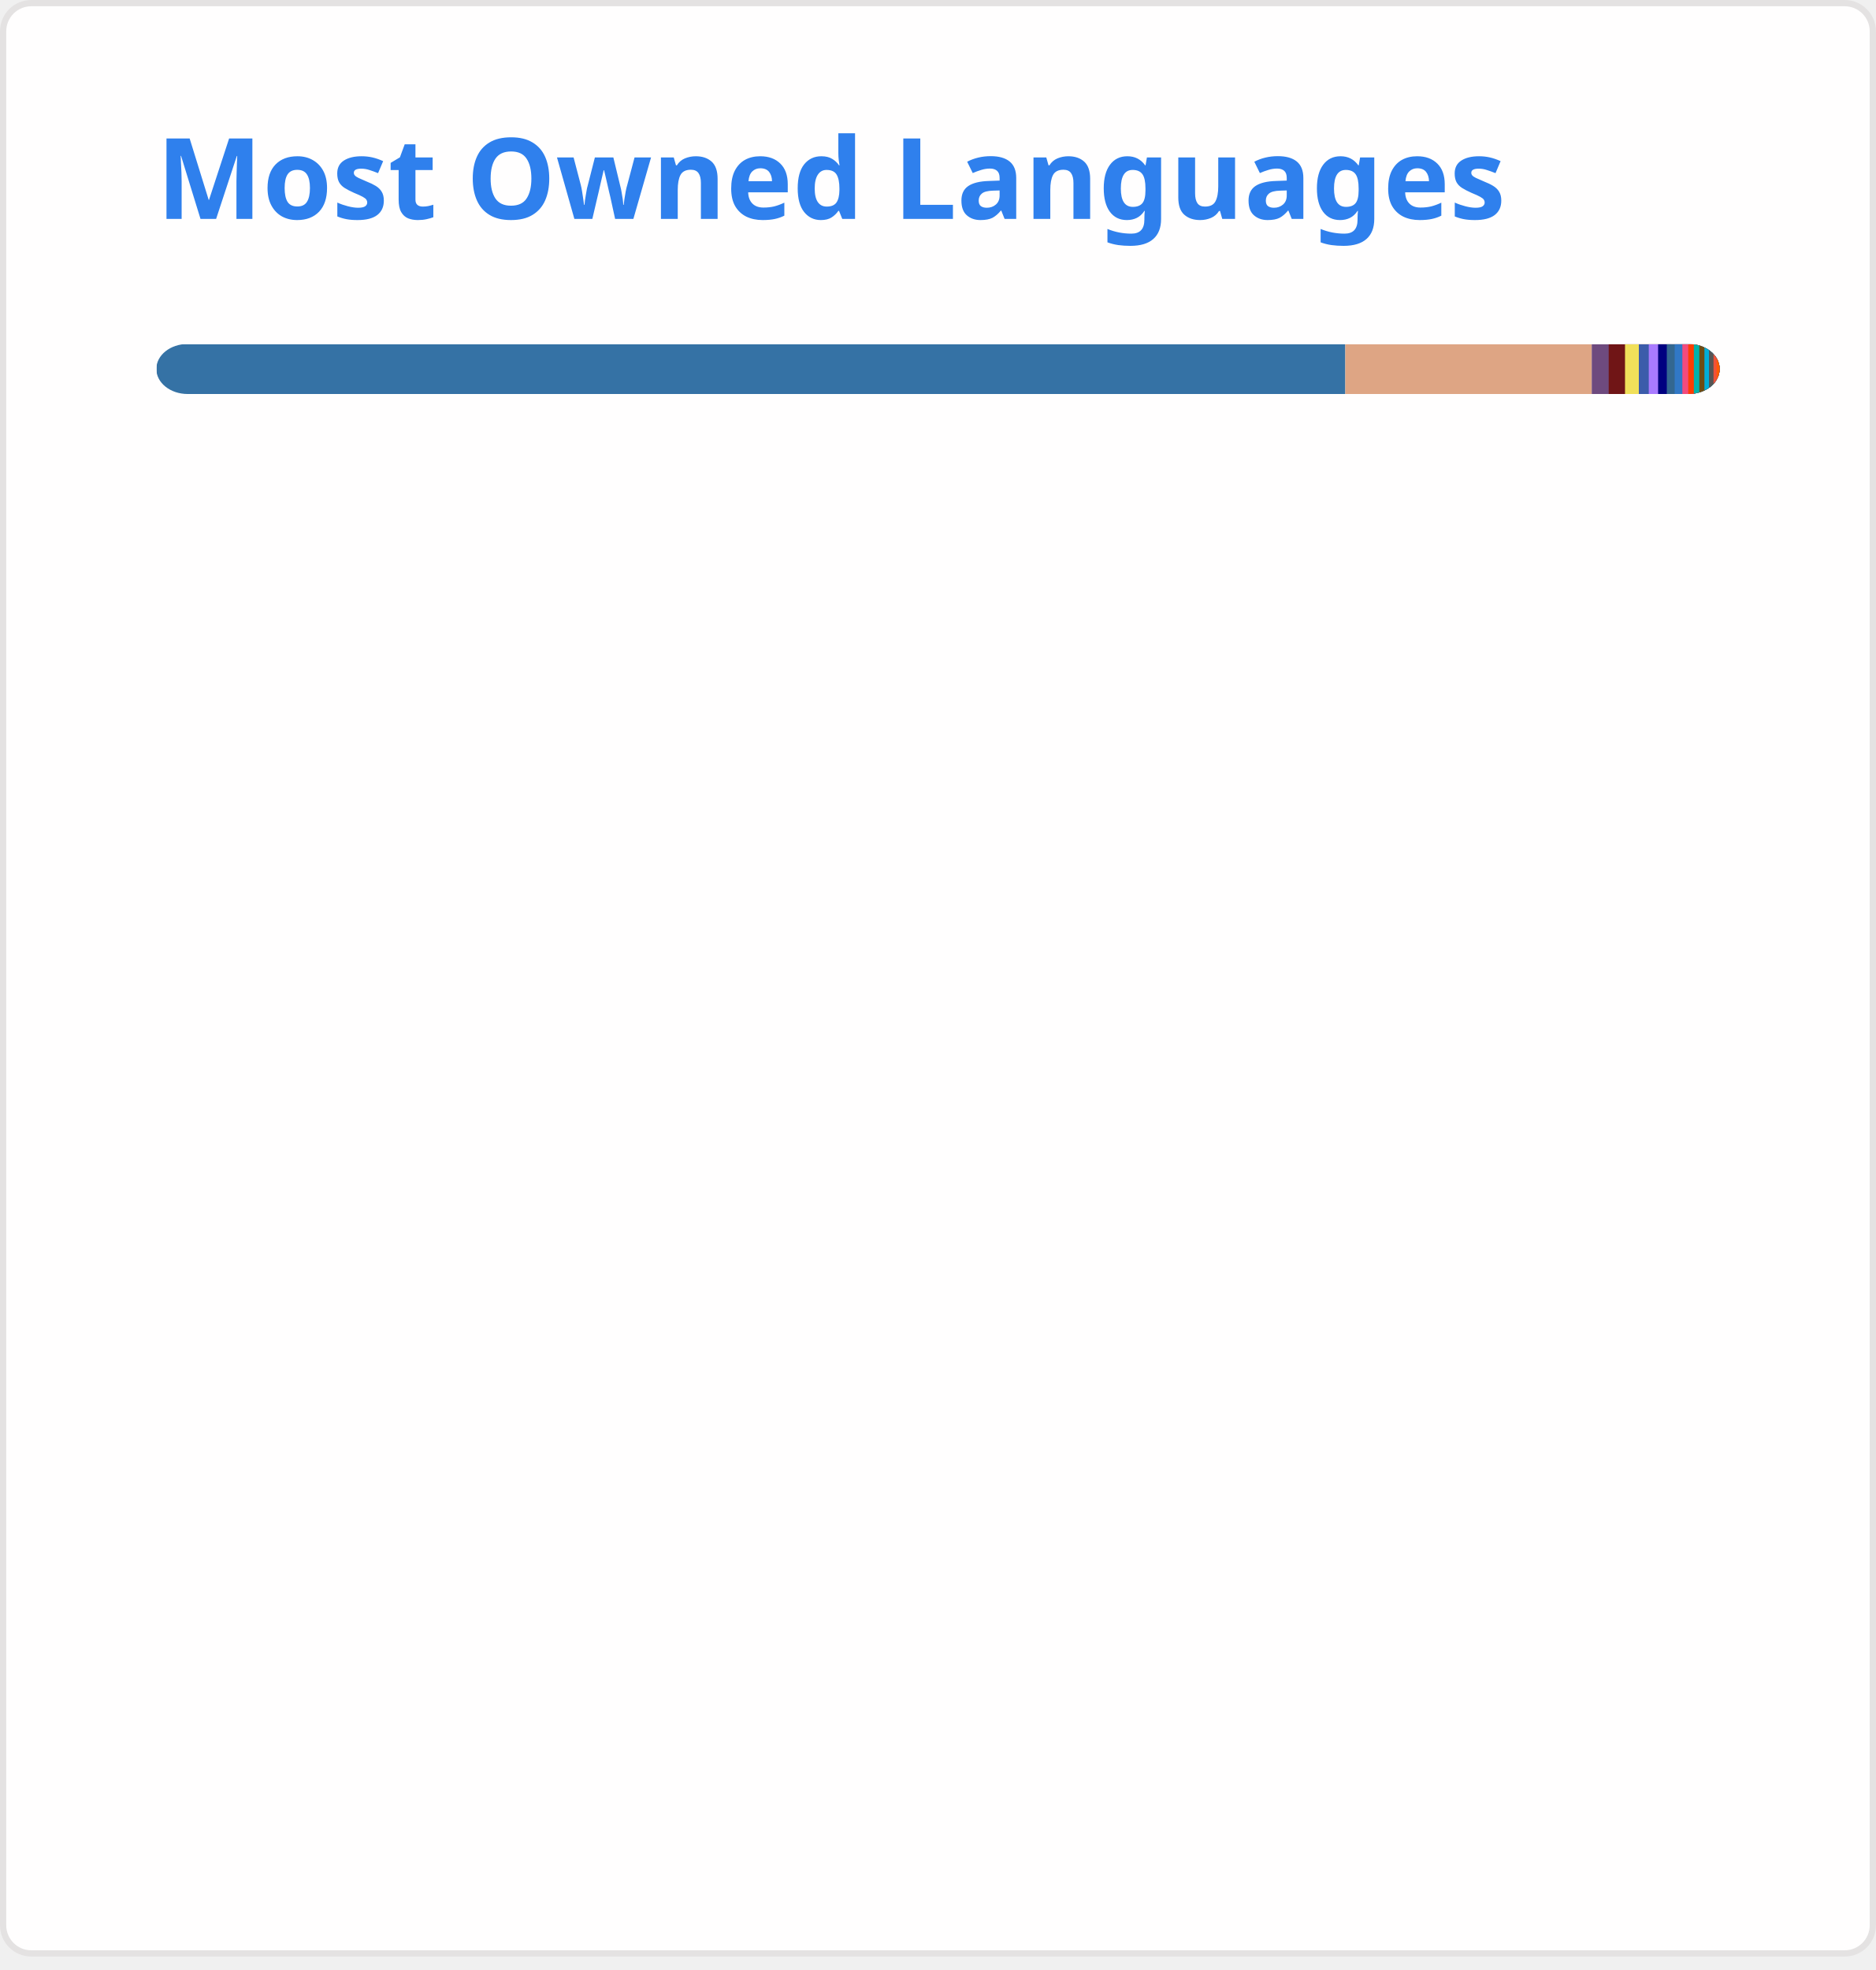
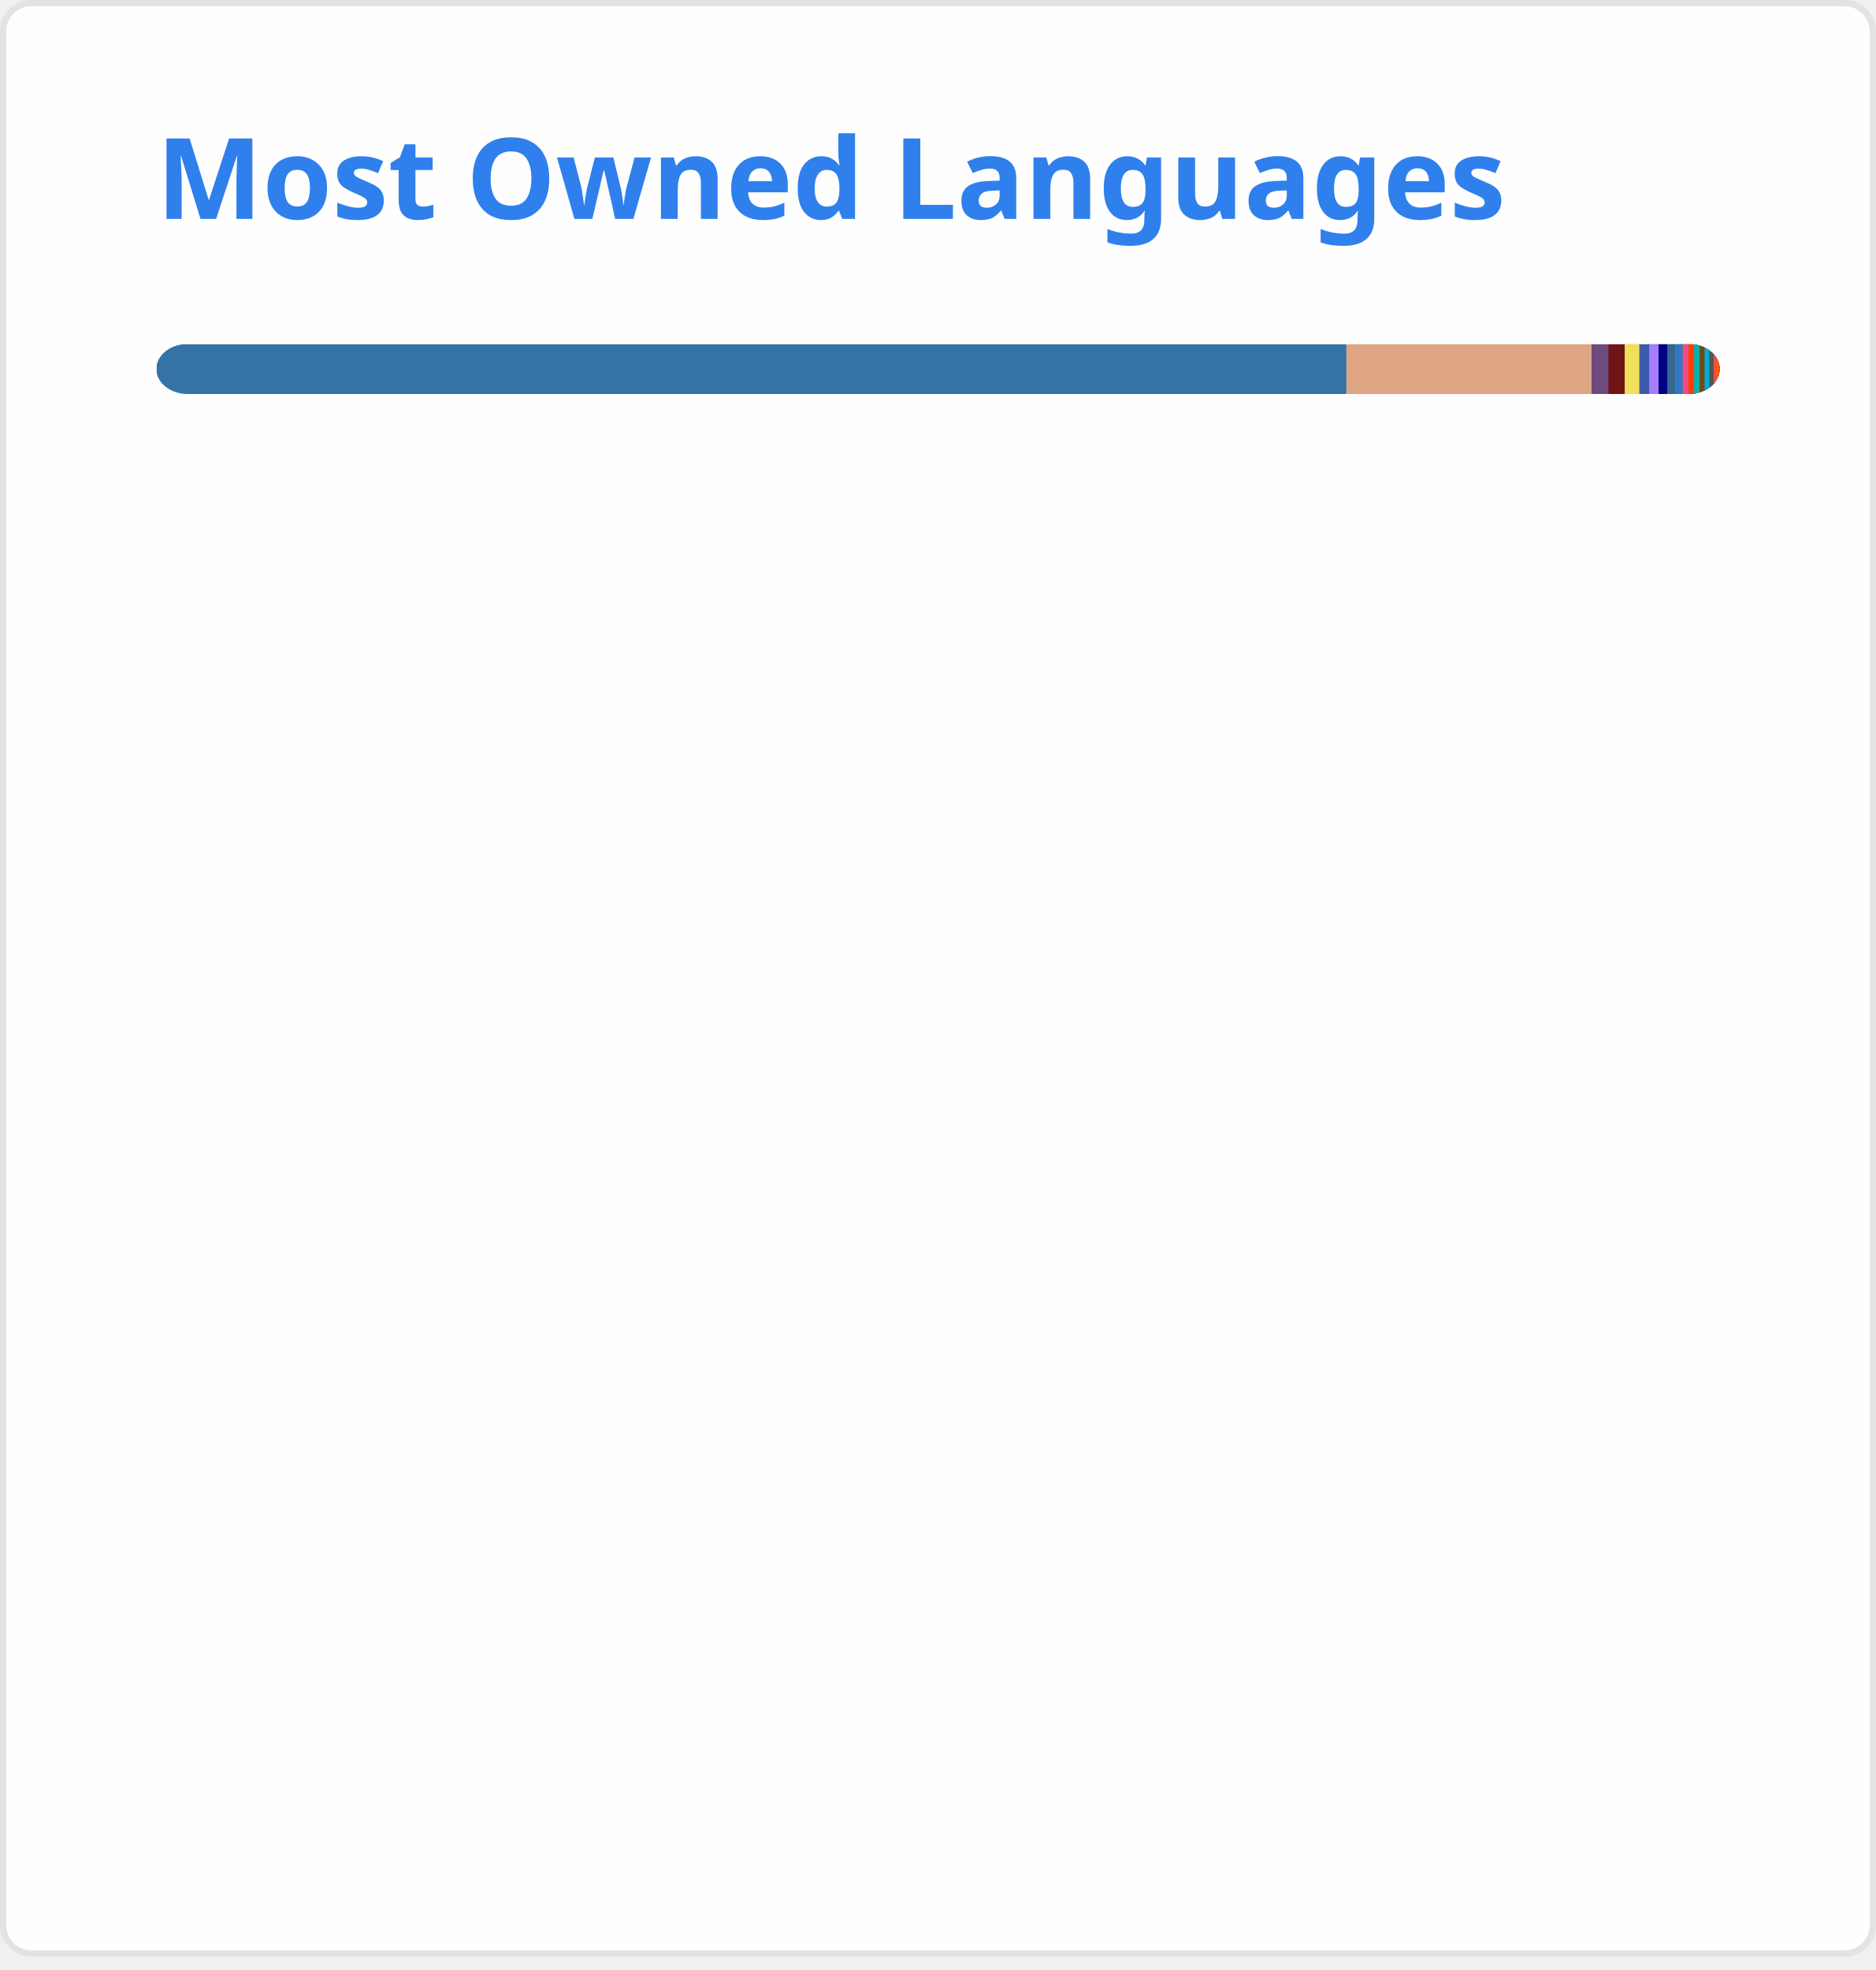
<svg xmlns="http://www.w3.org/2000/svg" width="300" height="315" viewBox="0 0 300 315" fill="none" role="img" aria-labelledby="descId">
  <style>
.header {
font: 600 18px 'Segoe UI', Ubuntu, Sans-Serif;
fill: #2f80ed;
animation: fadeInAnimation 0.8s ease-in-out forwards;
}
@supports(-moz-appearance: auto) {
/* Selector detects Firefox */
.header { font-size: 15.5px; }
}

@keyframes slideInAnimation {
from {
width: 0;
}
to {
width: calc(100%-100px);
}
}
@keyframes growWidthAnimation {
from {
width: 0;
}
to {
width: 100%;
}
}
.stat {
font: 600 14px 'Segoe UI', Ubuntu, "Helvetica Neue", Sans-Serif; fill: #434d58;
}
@supports(-moz-appearance: auto) {
/* Selector detects Firefox */
.stat { font-size:12px; }
}
.bold { font-weight: 700 }
.lang-name {
font: 400 11px "Segoe UI", Ubuntu, Sans-Serif;
fill: #434d58;
}
.stagger {
opacity: 0;
animation: fadeInAnimation 0.3s ease-in-out forwards;
}
#rect-mask rect{
animation: slideInAnimation 1s ease-in-out forwards;
}
.lang-progress{
animation: growWidthAnimation 0.6s ease-in-out forwards;
}



/* Animations */
@keyframes scaleInAnimation {
from {
transform: translate(-5px, 5px) scale(0);
}
to {
transform: translate(-5px, 5px) scale(1);
}
}
@keyframes fadeInAnimation {
from {
opacity: 0;
}
to {
opacity: 1;
}
}


</style>
  <rect data-testid="card-bg" x="0.5" y="0.5" rx="4.5" height="99%" stroke="#e4e2e2" width="299" fill="#fffefe" stroke-opacity="1" />
  <g data-testid="card-title" transform="translate(25, 35)">
    <g transform="translate(0, 0)">
      <text x="0" y="0" class="header" data-testid="header">Most Owned Languages</text>
    </g>
  </g>
  <g data-testid="main-card-body" transform="translate(0, 55)">
    <svg data-testid="lang-items" x="25">
      <mask id="rect-mask">
        <rect x="0" y="0" width="250" height="8" fill="white" rx="5" />
      </mask>
-       <rect mask="url(#rect-mask)" data-testid="lang-progress" x="0" y="0" width="190.14" height="8" fill="#3572A5" />
-       <rect mask="url(#rect-mask)" data-testid="lang-progress" x="190.14" y="0" width="39.41" height="8" fill="#dea584" />
-       <rect mask="url(#rect-mask)" data-testid="lang-progress" x="229.55" y="0" width="12.71" height="8" fill="#6e4a7e" />
-       <rect mask="url(#rect-mask)" data-testid="lang-progress" x="232.26" y="0" width="12.61" height="8" fill="#701516" />
-       <rect mask="url(#rect-mask)" data-testid="lang-progress" x="234.87" y="0" width="12.21" height="8" fill="#f1e05a" />
-       <rect mask="url(#rect-mask)" data-testid="lang-progress" x="237.08" y="0" width="11.59" height="8" fill="#3c5caa" />
-       <rect mask="url(#rect-mask)" data-testid="lang-progress" x="238.67" y="0" width="11.49" height="8" fill="#A97BFF" />
-       <rect mask="url(#rect-mask)" data-testid="lang-progress" x="240.16" y="0" width="11.39" height="8" fill="#000080" />
-       <rect mask="url(#rect-mask)" data-testid="lang-progress" x="241.55" y="0" width="11.26" height="8" fill="#336790" />
-       <rect mask="url(#rect-mask)" data-testid="lang-progress" x="242.81" y="0" width="11.23" height="8" fill="#3178c6" />
-       <rect mask="url(#rect-mask)" data-testid="lang-progress" x="244.04" y="0" width="10.94" height="8" fill="#f34b7d" />
-       <rect mask="url(#rect-mask)" data-testid="lang-progress" x="244.98" y="0" width="10.9" height="8" fill="#ff3e00" />
-       <rect mask="url(#rect-mask)" data-testid="lang-progress" x="245.88" y="0" width="10.87" height="8" fill="#00B4AB" />
-       <rect mask="url(#rect-mask)" data-testid="lang-progress" x="246.75" y="0" width="10.82" height="8" fill="#6E4C13" />
-       <rect mask="url(#rect-mask)" data-testid="lang-progress" x="247.57" y="0" width="10.73" height="8" fill="#00ADD8" />
-       <rect mask="url(#rect-mask)" data-testid="lang-progress" x="248.3" y="0" width="10.72" height="8" fill="#555555" />
-       <rect mask="url(#rect-mask)" data-testid="lang-progress" x="249.02" y="0" width="10.5" height="8" fill="#F05138" />
-       <rect mask="url(#rect-mask)" data-testid="lang-progress" x="249.52" y="0" width="10.47" height="8" fill="#ff5a03" />
+       <rect mask="url(#rect-mask)" data-testid="lang-progress" x="0" y="0" width="190.32" height="8" fill="#3572A5" />
+       <rect mask="url(#rect-mask)" data-testid="lang-progress" x="190.32" y="0" width="39.2" height="8" fill="#dea584" />
+       <rect mask="url(#rect-mask)" data-testid="lang-progress" x="229.52" y="0" width="12.7" height="8" fill="#6e4a7e" />
+       <rect mask="url(#rect-mask)" data-testid="lang-progress" x="232.22" y="0" width="12.6" height="8" fill="#701516" />
+       <rect mask="url(#rect-mask)" data-testid="lang-progress" x="234.82" y="0" width="12.34" height="8" fill="#f1e05a" />
+       <rect mask="url(#rect-mask)" data-testid="lang-progress" x="237.16" y="0" width="11.58" height="8" fill="#3c5caa" />
+       <rect mask="url(#rect-mask)" data-testid="lang-progress" x="238.74" y="0" width="11.49" height="8" fill="#A97BFF" />
+       <rect mask="url(#rect-mask)" data-testid="lang-progress" x="240.23" y="0" width="11.39" height="8" fill="#000080" />
+       <rect mask="url(#rect-mask)" data-testid="lang-progress" x="241.62" y="0" width="11.25" height="8" fill="#336790" />
+       <rect mask="url(#rect-mask)" data-testid="lang-progress" x="242.87" y="0" width="11.22" height="8" fill="#3178c6" />
+       <rect mask="url(#rect-mask)" data-testid="lang-progress" x="244.09" y="0" width="10.94" height="8" fill="#f34b7d" />
+       <rect mask="url(#rect-mask)" data-testid="lang-progress" x="245.03" y="0" width="10.89" height="8" fill="#ff3e00" />
+       <rect mask="url(#rect-mask)" data-testid="lang-progress" x="245.92" y="0" width="10.87" height="8" fill="#00B4AB" />
+       <rect mask="url(#rect-mask)" data-testid="lang-progress" x="246.79" y="0" width="10.81" height="8" fill="#6E4C13" />
+       <rect mask="url(#rect-mask)" data-testid="lang-progress" x="247.6" y="0" width="10.73" height="8" fill="#00ADD8" />
+       <rect mask="url(#rect-mask)" data-testid="lang-progress" x="248.33" y="0" width="10.72" height="8" fill="#555555" />
+       <rect mask="url(#rect-mask)" data-testid="lang-progress" x="249.05" y="0" width="10.5" height="8" fill="#F05138" />
+       <rect mask="url(#rect-mask)" data-testid="lang-progress" x="249.55" y="0" width="10.47" height="8" fill="#ff5a03" />
      <g transform="translate(0, 25)">
        <g transform="translate(0, 0)">
          <g transform="translate(0, 0)">
            <g class="stagger" style="animation-delay: 450ms">
              <circle cx="5" cy="6" r="5" fill="#3572A5" />
              <text data-testid="lang-name" x="15" y="10" class="lang-name">
Python 7.1 MB
</text>
            </g>
          </g>
          <g transform="translate(0, 25)">
            <g class="stagger" style="animation-delay: 600ms">
              <circle cx="5" cy="6" r="5" fill="#dea584" />
              <text data-testid="lang-name" x="15" y="10" class="lang-name">
Rust 1.5 MB
</text>
            </g>
          </g>
          <g transform="translate(0, 50)">
            <g class="stagger" style="animation-delay: 750ms">
              <circle cx="5" cy="6" r="5" fill="#6e4a7e" />
              <text data-testid="lang-name" x="15" y="10" class="lang-name">
Elixir 103.3 KB
</text>
            </g>
          </g>
          <g transform="translate(0, 75)">
            <g class="stagger" style="animation-delay: 900ms">
              <circle cx="5" cy="6" r="5" fill="#701516" />
              <text data-testid="lang-name" x="15" y="10" class="lang-name">
Ruby 99.5 KB
</text>
            </g>
          </g>
          <g transform="translate(0, 100)">
            <g class="stagger" style="animation-delay: 1050ms">
              <circle cx="5" cy="6" r="5" fill="#f1e05a" />
              <text data-testid="lang-name" x="15" y="10" class="lang-name">
- JavaScript 84.2 KB
+ JavaScript 89.6 KB
</text>
            </g>
          </g>
          <g transform="translate(0, 125)">
            <g class="stagger" style="animation-delay: 1200ms">
              <circle cx="5" cy="6" r="5" fill="#3c5caa" />
              <text data-testid="lang-name" x="15" y="10" class="lang-name">
Racket 60.4 KB
</text>
            </g>
          </g>
          <g transform="translate(0, 150)">
            <g class="stagger" style="animation-delay: 1350ms">
              <circle cx="5" cy="6" r="5" fill="#A97BFF" />
              <text data-testid="lang-name" x="15" y="10" class="lang-name">
Kotlin 56.9 KB
</text>
            </g>
          </g>
          <g transform="translate(0, 175)">
            <g class="stagger" style="animation-delay: 1500ms">
              <circle cx="5" cy="6" r="5" fill="#000080" />
              <text data-testid="lang-name" x="15" y="10" class="lang-name">
Lua 53.1 KB
</text>
            </g>
          </g>
          <g transform="translate(0, 200)">
            <g class="stagger" style="animation-delay: 1650ms">
              <circle cx="5" cy="6" r="5" fill="#336790" />
              <text data-testid="lang-name" x="15" y="10" class="lang-name">
PLpgSQL 47.9 KB
</text>
            </g>
          </g>
        </g>
        <g transform="translate(150, 0)">
          <g transform="translate(0, 0)">
            <g class="stagger" style="animation-delay: 450ms">
              <circle cx="5" cy="6" r="5" fill="#3178c6" />
              <text data-testid="lang-name" x="15" y="10" class="lang-name">
TypeScript 46.6 KB
</text>
            </g>
          </g>
          <g transform="translate(0, 25)">
            <g class="stagger" style="animation-delay: 600ms">
              <circle cx="5" cy="6" r="5" fill="#f34b7d" />
              <text data-testid="lang-name" x="15" y="10" class="lang-name">
C++ 35.9 KB
</text>
            </g>
          </g>
          <g transform="translate(0, 50)">
            <g class="stagger" style="animation-delay: 750ms">
              <circle cx="5" cy="6" r="5" fill="#ff3e00" />
              <text data-testid="lang-name" x="15" y="10" class="lang-name">
Svelte 34.2 KB
</text>
            </g>
          </g>
          <g transform="translate(0, 75)">
            <g class="stagger" style="animation-delay: 900ms">
              <circle cx="5" cy="6" r="5" fill="#00B4AB" />
              <text data-testid="lang-name" x="15" y="10" class="lang-name">
Dart 33.2 KB
</text>
            </g>
          </g>
          <g transform="translate(0, 100)">
            <g class="stagger" style="animation-delay: 1050ms">
              <circle cx="5" cy="6" r="5" fill="#6E4C13" />
              <text data-testid="lang-name" x="15" y="10" class="lang-name">
Assembly 31.1 KB
</text>
            </g>
          </g>
          <g transform="translate(0, 125)">
            <g class="stagger" style="animation-delay: 1200ms">
              <circle cx="5" cy="6" r="5" fill="#00ADD8" />
              <text data-testid="lang-name" x="15" y="10" class="lang-name">
Go 27.8 KB
</text>
            </g>
          </g>
          <g transform="translate(0, 150)">
            <g class="stagger" style="animation-delay: 1350ms">
              <circle cx="5" cy="6" r="5" fill="#555555" />
              <text data-testid="lang-name" x="15" y="10" class="lang-name">
C 27.5 KB
</text>
            </g>
          </g>
          <g transform="translate(0, 175)">
            <g class="stagger" style="animation-delay: 1500ms">
              <circle cx="5" cy="6" r="5" fill="#F05138" />
              <text data-testid="lang-name" x="15" y="10" class="lang-name">
Swift 19.1 KB
</text>
            </g>
          </g>
          <g transform="translate(0, 200)">
            <g class="stagger" style="animation-delay: 1650ms">
              <circle cx="5" cy="6" r="5" fill="#ff5a03" />
              <text data-testid="lang-name" x="15" y="10" class="lang-name">
Astro 17.8 KB
</text>
            </g>
          </g>
        </g>
      </g>
    </svg>
  </g>
</svg>
